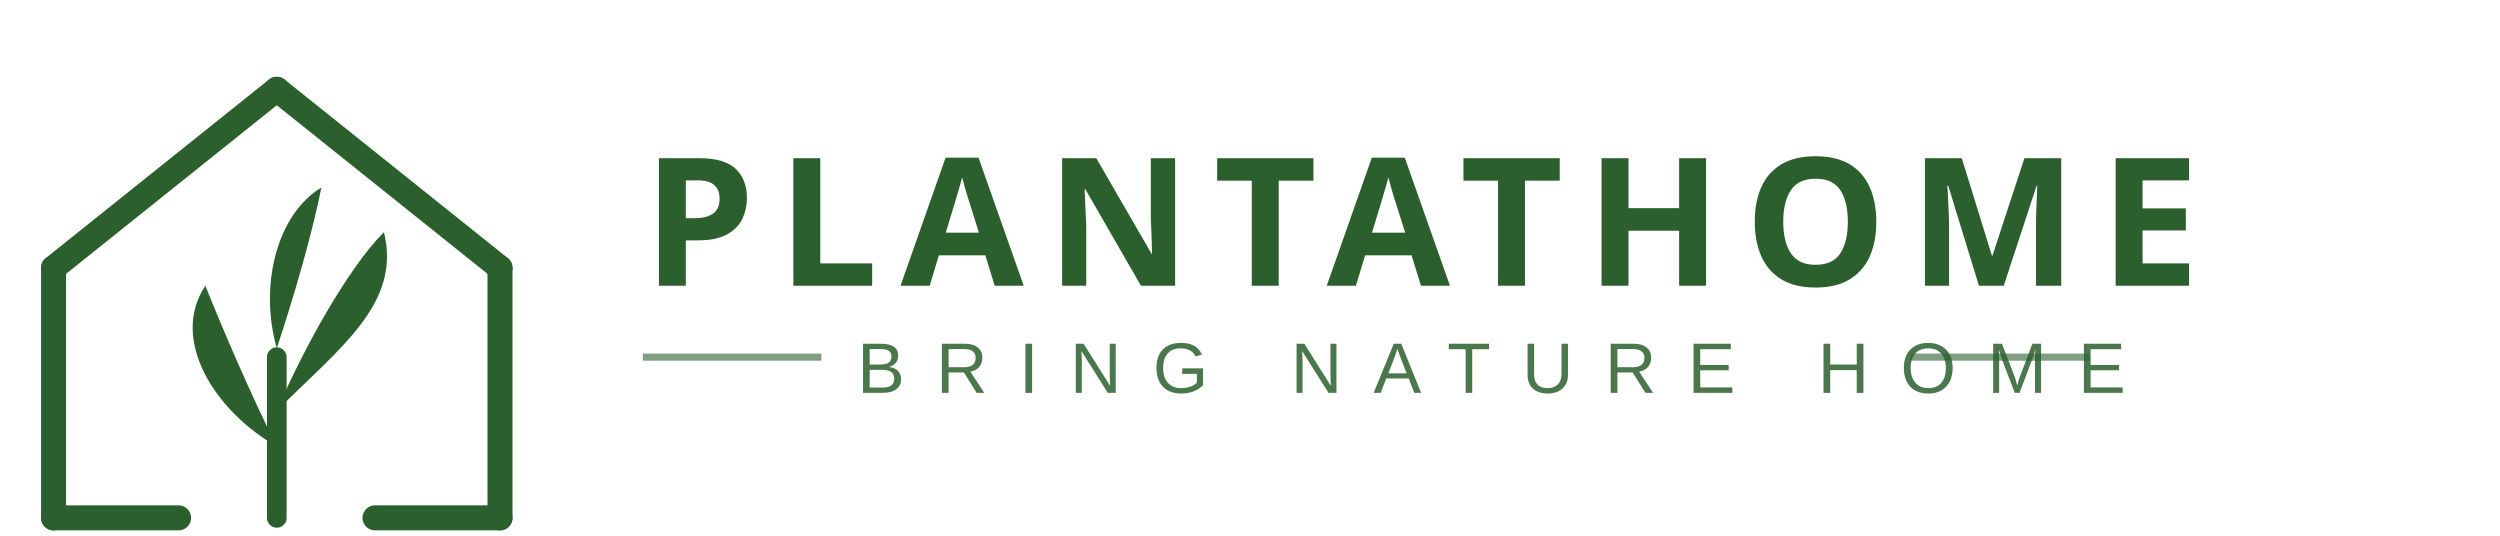
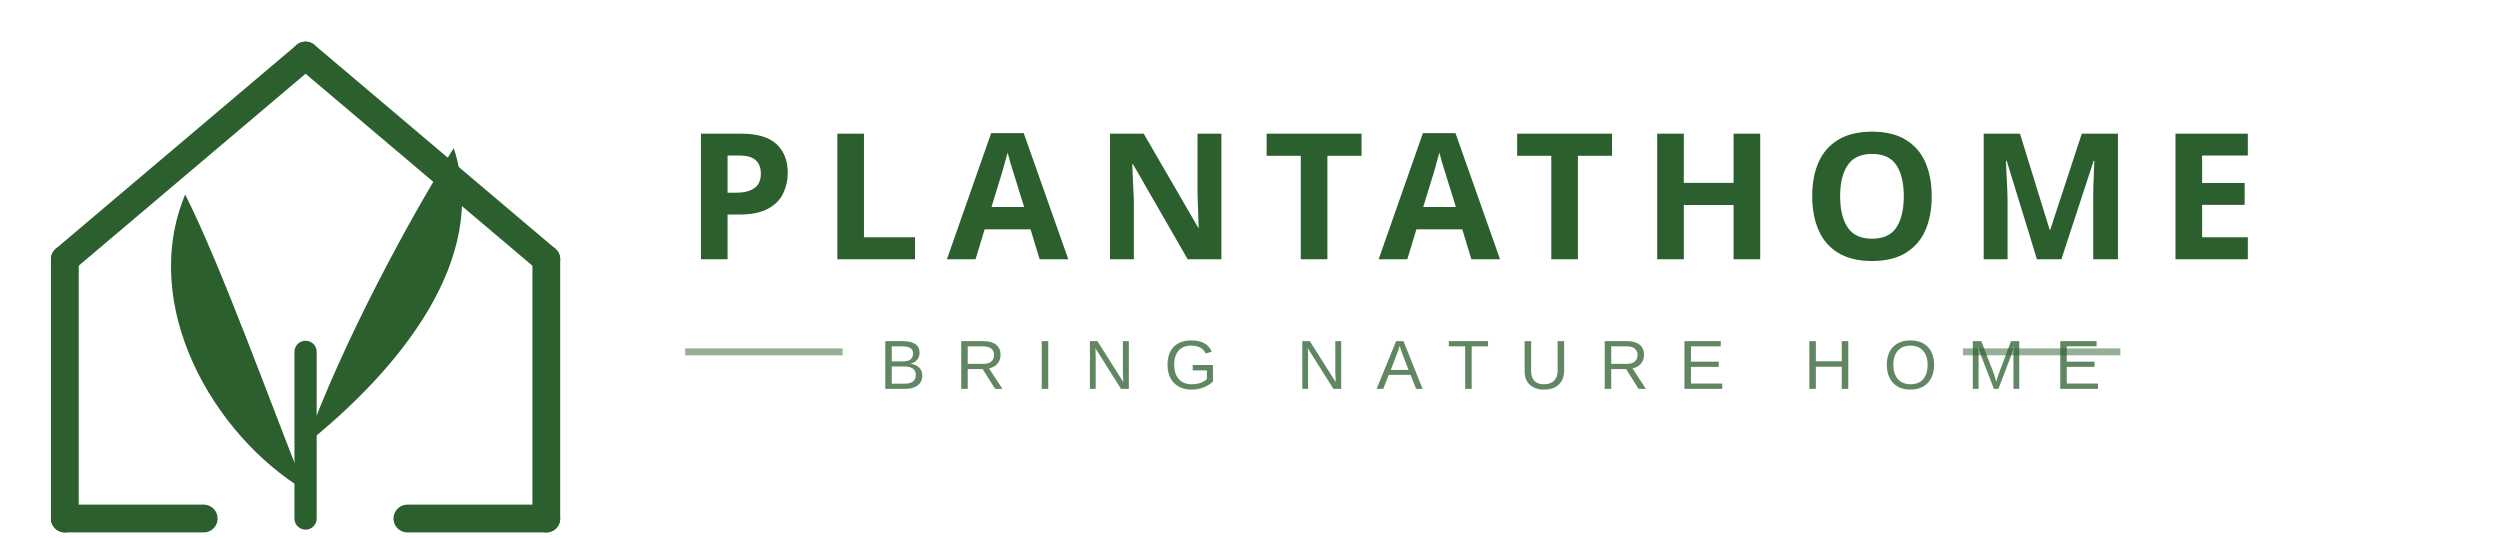
- <svg xmlns="http://www.w3.org/2000/svg" viewBox="0 0 280 60" width="280" height="60">
-   <g transform="translate(2, 2)">
-     <line x1="4" y1="56" x2="4" y2="28" stroke="#2C5F2E" stroke-width="2.8" stroke-linecap="round" />
-     <line x1="54" y1="28" x2="54" y2="56" stroke="#2C5F2E" stroke-width="2.8" stroke-linecap="round" />
-     <line x1="4" y1="28" x2="29" y2="8" stroke="#2C5F2E" stroke-width="2.8" stroke-linecap="round" />
-     <line x1="29" y1="8" x2="54" y2="28" stroke="#2C5F2E" stroke-width="2.8" stroke-linecap="round" />
-     <line x1="4" y1="56" x2="18" y2="56" stroke="#2C5F2E" stroke-width="2.8" stroke-linecap="round" />
-     <line x1="40" y1="56" x2="54" y2="56" stroke="#2C5F2E" stroke-width="2.8" stroke-linecap="round" />
-     <line x1="29" y1="56" x2="29" y2="38" stroke="#2C5F2E" stroke-width="2.2" stroke-linecap="round" />
-     <path d="M29 48 C22 44 17 36 21 30 C23 35 26 42 29 48Z" fill="#2C5F2E" />
-     <path d="M29 44 C36 37 43 32 41 24 C37 28 32 37 29 44Z" fill="#2C5F2E" />
-     <path d="M29 37 C27 30 29 22 34 19 C33 24 31 31 29 37Z" fill="#2C5F2E" />
+ <svg xmlns="http://www.w3.org/2000/svg" viewBox="0 0 270 58" width="270" height="58">
+   <g transform="translate(3, 2)">
+     <line x1="4" y1="54" x2="4" y2="26" stroke="#2C5F2E" stroke-width="3" stroke-linecap="round" stroke-linejoin="round" />
+     <line x1="56" y1="26" x2="56" y2="54" stroke="#2C5F2E" stroke-width="3" stroke-linecap="round" stroke-linejoin="round" />
+     <line x1="4" y1="26" x2="30" y2="4" stroke="#2C5F2E" stroke-width="3" stroke-linecap="round" stroke-linejoin="round" />
+     <line x1="30" y1="4" x2="56" y2="26" stroke="#2C5F2E" stroke-width="3" stroke-linecap="round" stroke-linejoin="round" />
+     <line x1="4" y1="54" x2="19" y2="54" stroke="#2C5F2E" stroke-width="3" stroke-linecap="round" />
+     <line x1="41" y1="54" x2="56" y2="54" stroke="#2C5F2E" stroke-width="3" stroke-linecap="round" />
+     <line x1="30" y1="54" x2="30" y2="36" stroke="#2C5F2E" stroke-width="2.4" stroke-linecap="round" />
+     <path d="M30 51 C20 45 12 31 17 19 C21 27 26 41 30 51Z" fill="#2C5F2E" />
+     <path d="M30 46 C40 38 50 26 46 14 C41 22 34 35 30 46Z" fill="#2C5F2E" />
  </g>
-   <text x="72" y="32" font-family="'Montserrat','Arial Black',sans-serif" font-weight="800" font-size="20" letter-spacing="2.5" fill="#2C5F2E">PLANTATHOME</text>
-   <line x1="72" y1="40" x2="92" y2="40" stroke="#2C5F2E" stroke-width="0.8" opacity="0.6" />
-   <text x="96" y="44" font-family="'Montserrat','Arial',sans-serif" font-weight="400" font-size="8" letter-spacing="3.5" fill="#2C5F2E" opacity="0.85">BRING NATURE HOME</text>
-   <line x1="214" y1="40" x2="234" y2="40" stroke="#2C5F2E" stroke-width="0.8" opacity="0.6" />
+   <text x="74" y="28" font-family="'Montserrat','Arial Black',sans-serif" font-weight="800" font-size="19" letter-spacing="2.8" fill="#2C5F2E">PLANTATHOME</text>
+   <line x1="74" y1="38" x2="91" y2="38" stroke="#2C5F2E" stroke-width="0.75" opacity="0.5" />
+   <text x="95" y="42" font-family="'Montserrat','Arial',sans-serif" font-weight="500" font-size="7.5" letter-spacing="3.2" fill="#2C5F2E" opacity="0.75">BRING NATURE HOME</text>
+   <line x1="212" y1="38" x2="229" y2="38" stroke="#2C5F2E" stroke-width="0.75" opacity="0.5" />
</svg>
